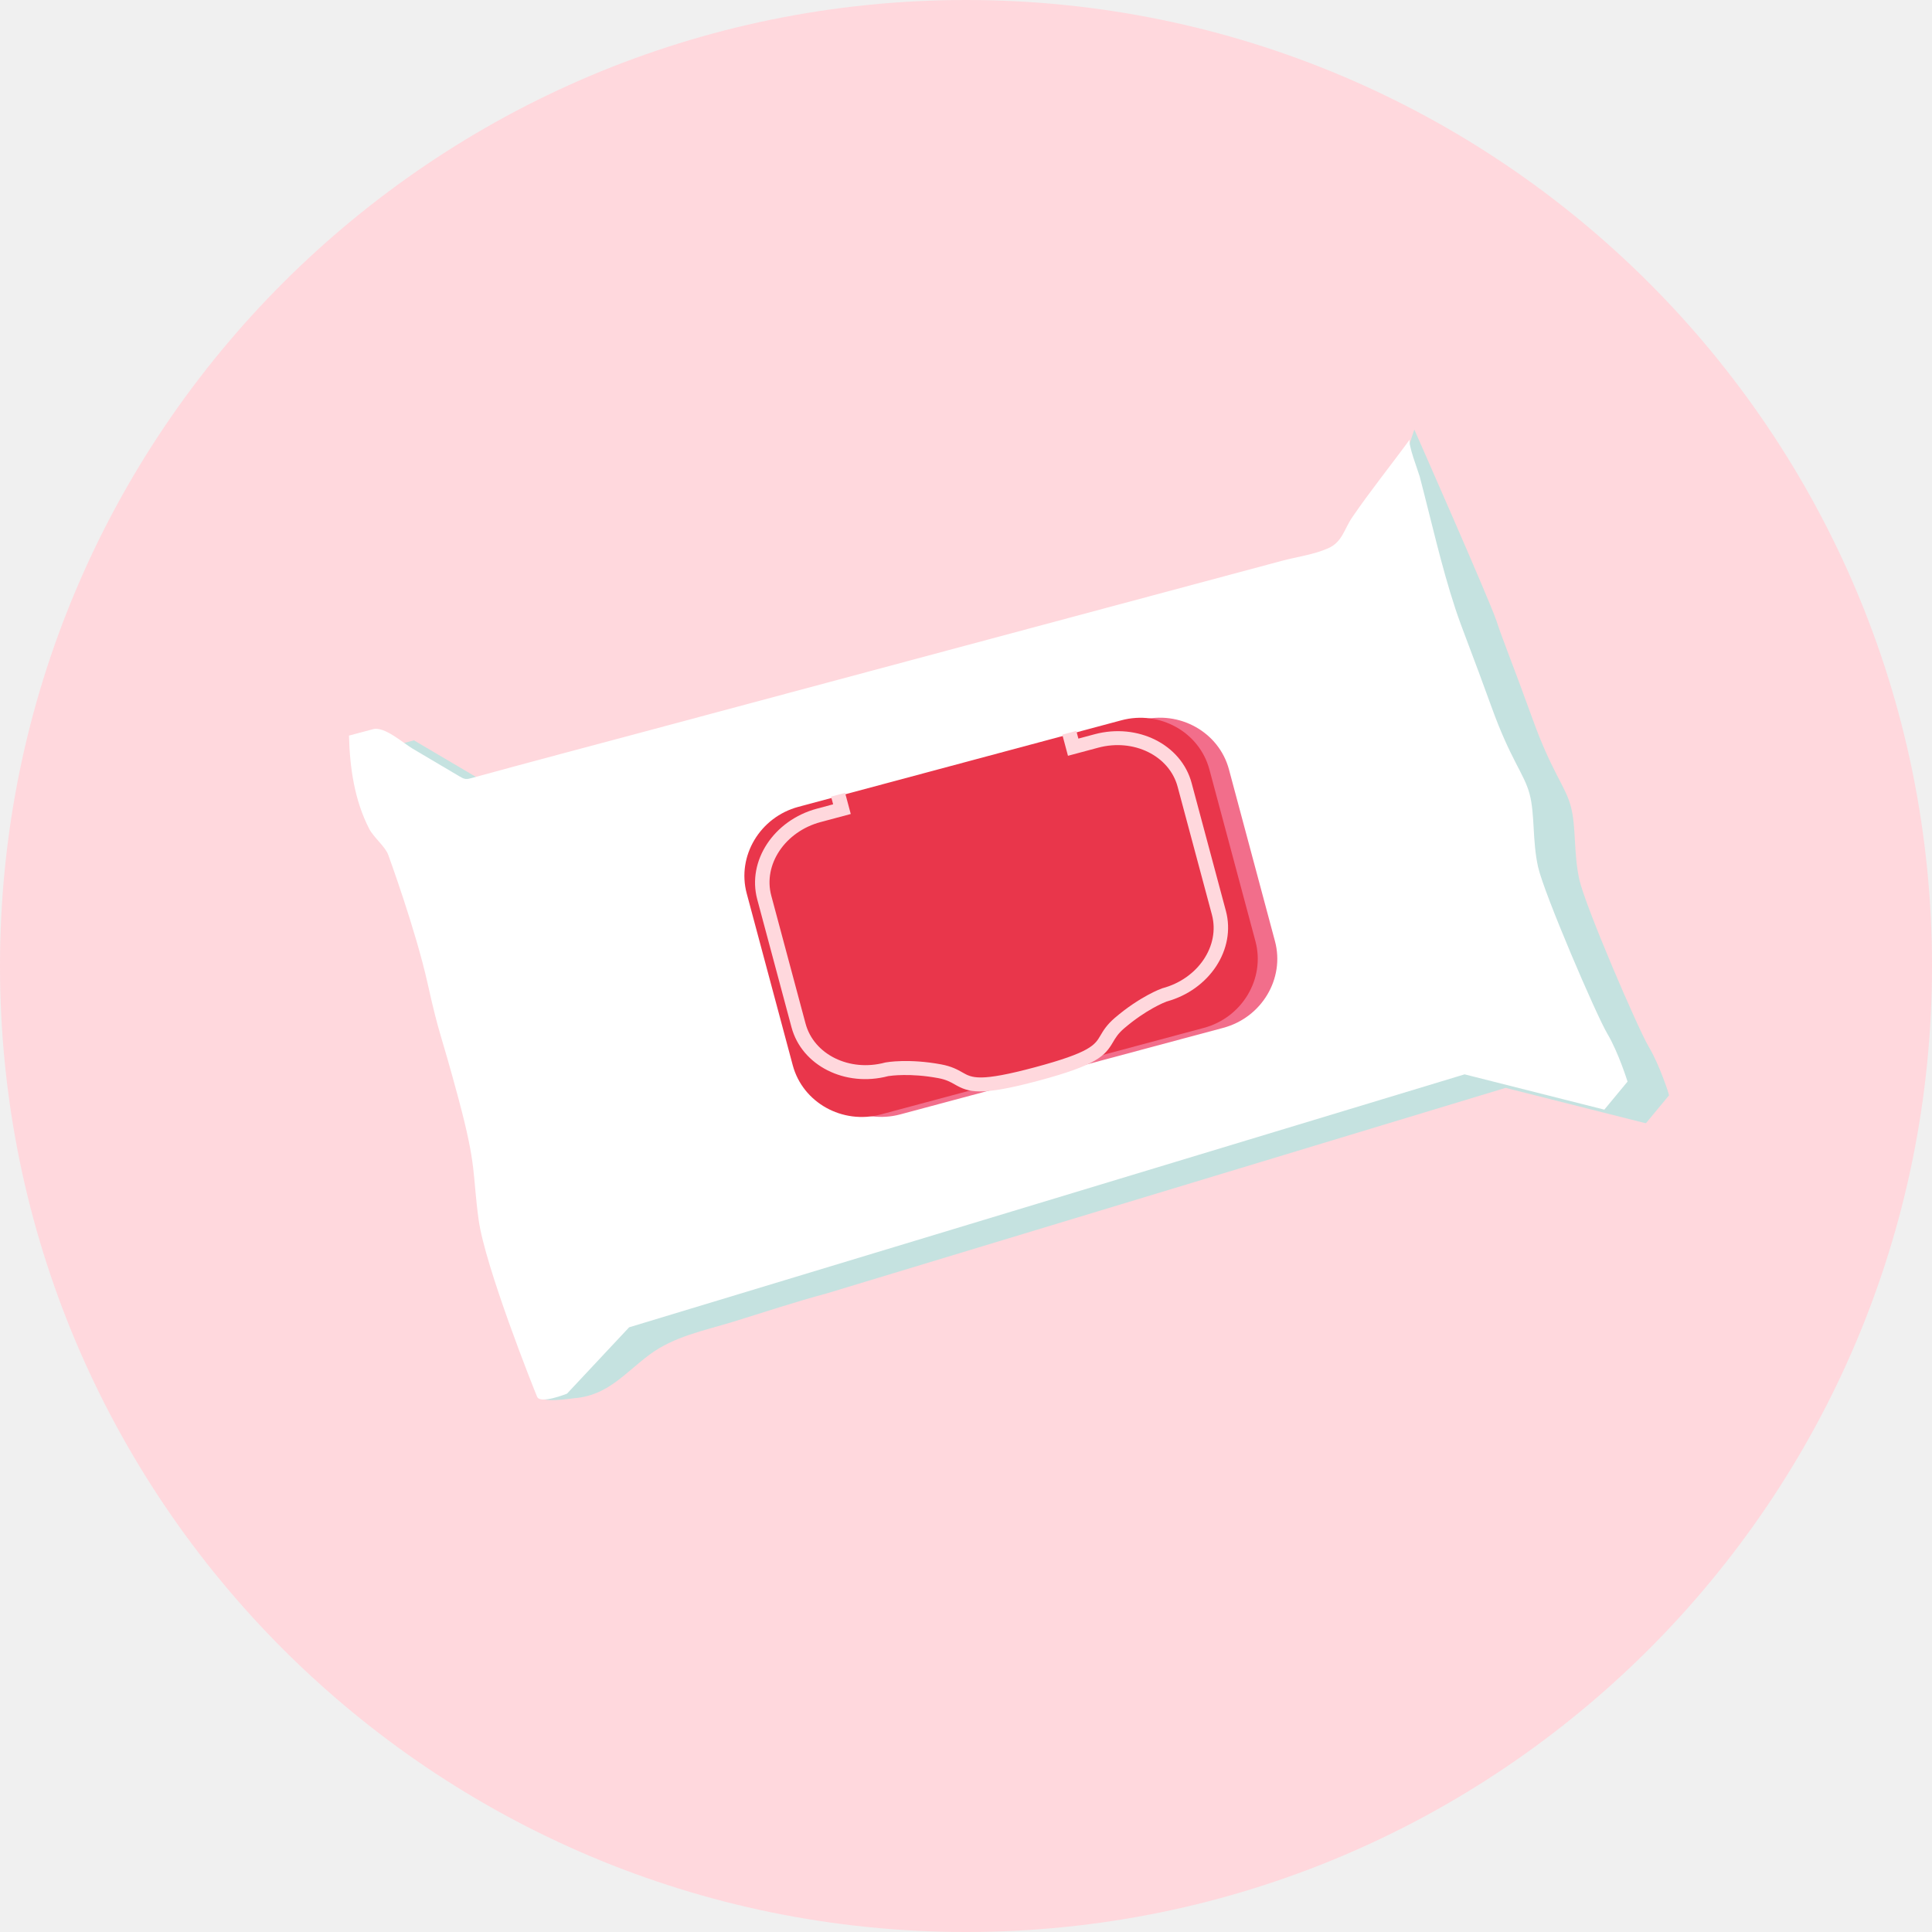
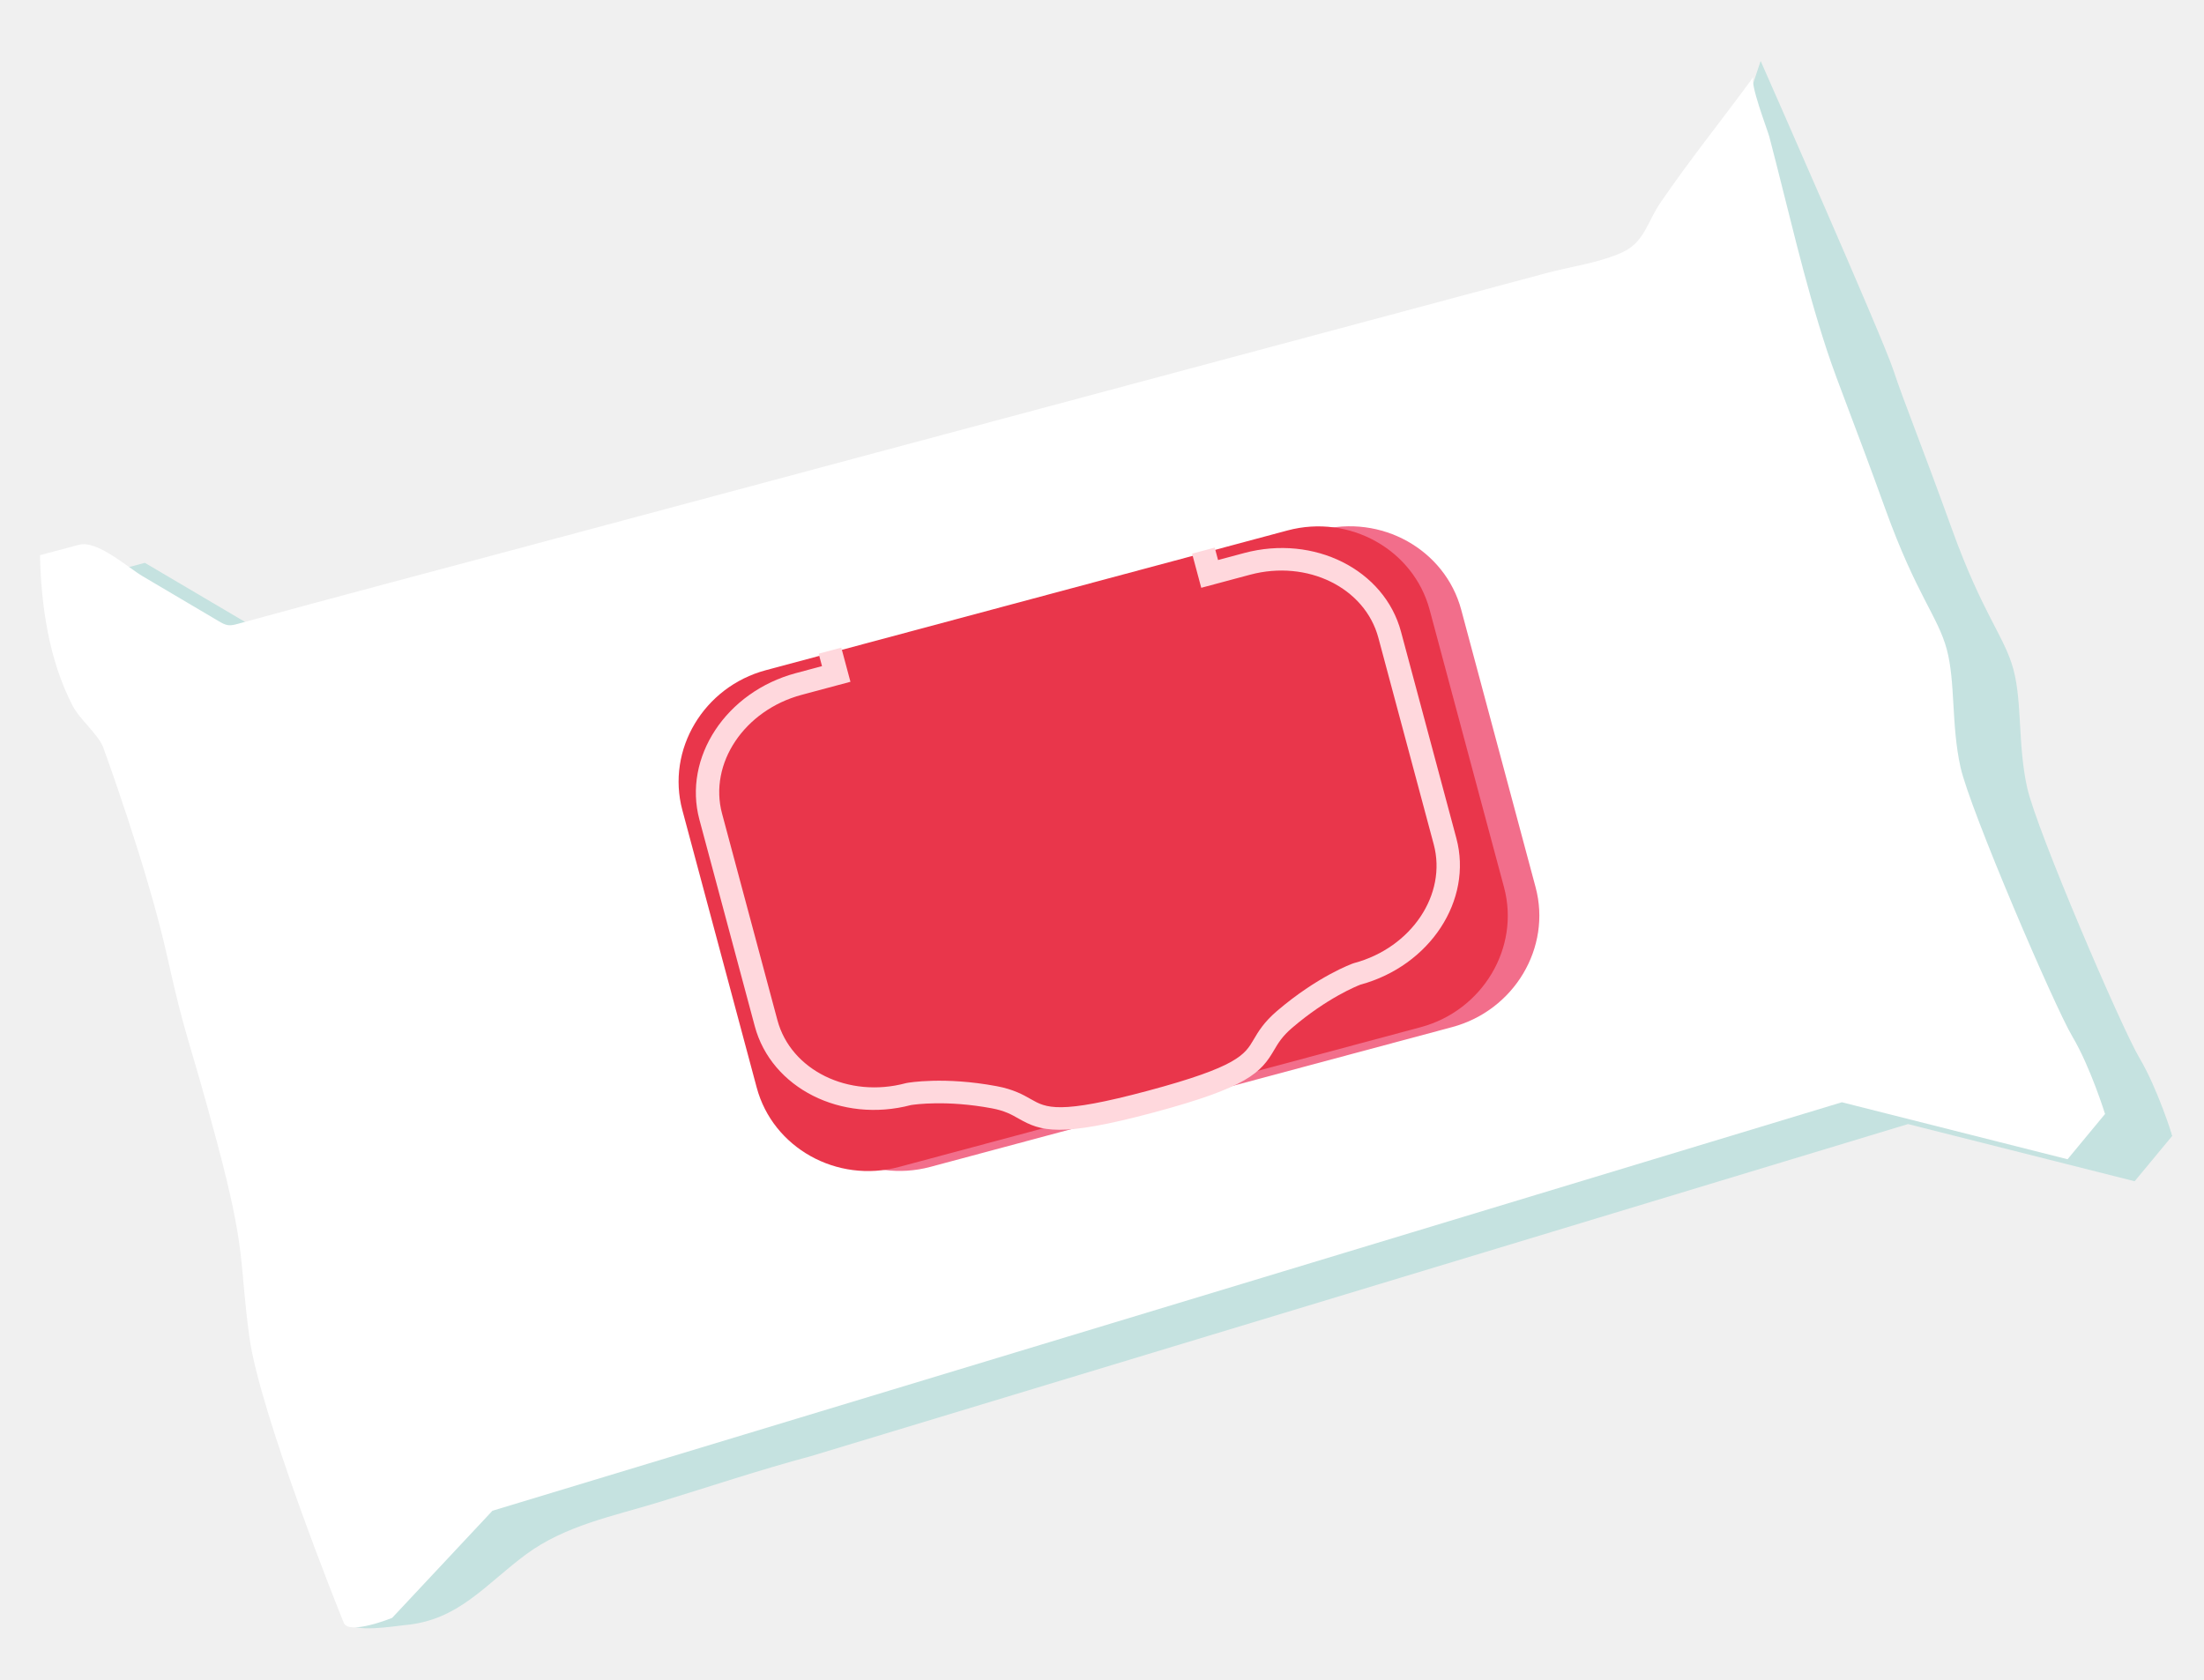
- <svg xmlns="http://www.w3.org/2000/svg" height="143" viewBox="0 0 143 143" width="143">
-   <mask id="a" fill="#fff">
-     <path d="m.061.25h86.573v54.035h-86.573z" fill="#fff" fill-rule="evenodd" />
-   </mask>
-   <g fill="none" fill-rule="evenodd">
-     <circle cx="71.5" cy="71.5" fill="#ffd8dd" r="71.5" />
-     <g transform="matrix(.9659258 -.258819 .258819 .9659258 24.39878 52.45449)">
-       <path d="m1.481 3.306h2.206l5.294 5.394h66.622l5.559-8.45s2.118 13.669 2.206 15.235c.088 1.566.353 3.567.706 7.742s1.059 5.394 1.059 6.96c0 1.566-.706 3.393-.794 5.394-.088 2.001 1.324 11.745 1.765 13.311.441 1.566.529 3.828.529 3.828l-2.206 1.566-9.353-5.22c-1.853.06-3.705.12-5.558.179-4.542.146-9.084.293-13.626.439-5.717.184-11.435.368-17.153.552-5.379.173-10.758.347-16.137.52-2.432 0-4.878.149-7.309.236-2.187.078-4.408-.084-6.493.734-2.162.849-3.771 2.127-6.214 1.693-.417-.074-2.434-.25-2.518-.828-.088-.609.973-8.57 1.415-12.05.441-3.48.882-3.741.882-9.048 0-5.307-.176-4.785 0-8.874.177-4.089-.353-10.004-.353-10.004s-2.118-2.784-.529-9.309" fill="#c5e2e0" mask="url(#a)" transform="translate(1.733871 .571335)" />
-       <path d="m.869 2.295c.616.001 1.233.001 1.849.002.866.001 1.886 1.576 2.448 2.149l2.836 2.895c.109.111.221.224.366.283.139.056.294.056.444.055 4.401-.027 8.803-.008 13.204-.008h17.491 18.053 13.348c1.182 0 2.381.171 3.558-.012 1.13-.176 1.501-1.057 2.308-1.75 1.818-1.562 3.758-2.973 5.624-4.478-.268.216-.016 2.504-.017 2.836-.016 3.376-.172 6.792.018 10.164.088 1.56.351 3.553.703 7.713.352 4.16 1.054 5.374 1.054 6.934s-.703 3.38-.791 5.374c-.088 1.993 1.318 11.7 1.757 13.26.439 1.56.527 3.813.527 3.813l-2.196 1.56-9.314-5.2-64.578 2.08-5.711 3.553s-2.109.26-2.197-.347c-.088-.607-1.23-10.314-.791-13.78.439-3.467.879-3.727.879-9.014s-.176-4.767 0-8.84c.176-4.073-.351-9.965-.352-9.967-.058-.65-.711-1.53-.862-2.223-.506-2.323-.214-4.764.341-7.054" fill="#fff" />
-       <path d="m57.78 39.937h-24.751c-2.944 0-5.352-2.341-5.352-5.202v-13.167c0-2.861 2.409-5.202 5.352-5.202h24.751c2.944 0 5.352 2.341 5.352 5.202v13.167c0 2.861-2.409 5.202-5.352 5.202" fill="#f26e8b" />
-       <path d="m56.382 39.568h-24.751c-2.944 0-5.352-2.341-5.352-5.202v-13.167c0-2.861 2.409-5.202 5.352-5.202h24.751c2.944 0 5.352 2.341 5.352 5.202v13.167c0 2.861-2.409 5.202-5.352 5.202" fill="#e9364b" />
-       <path d="m54.199 16.482h-1.241v-.591h-1.074v1.621h2.314c2.72 0 4.933 1.935 4.933 4.313v9.802c0 2.378-2.213 4.313-4.933 4.313l-.045.002c-.07.005-1.727.148-3.941 1.206-.714.342-1.075.697-1.364.983-.576.568-1.031 1.017-5.286 1.017-4.256 0-4.71-.448-5.286-1.017-.29-.286-.65-.641-1.364-.983-2.214-1.058-3.871-1.201-3.941-1.206l-.045-.002c-2.72 0-4.933-1.935-4.933-4.313v-9.802c0-2.378 2.213-4.313 4.933-4.313h2.314v-1.621h-1.074v.591h-1.241c-3.312 0-6.007 2.397-6.007 5.343v9.802c0 2.938 2.68 5.33 5.979 5.343.179.019 1.638.194 3.534 1.1.551.263.804.514 1.073.779.835.824 1.575 1.328 6.056 1.328 4.481 0 5.221-.505 6.056-1.328.269-.265.523-.516 1.073-.779 1.899-.908 3.358-1.082 3.534-1.1 3.3-.013 5.98-2.405 5.98-5.343v-9.802c0-2.946-2.695-5.343-6.007-5.343" fill="#ffd8dd" />
+ <svg xmlns="http://www.w3.org/2000/svg" xmlns:xlink="http://www.w3.org/1999/xlink" width="101px" height="77px" viewBox="0 0 101 77" version="1.1">
+   <defs>
+     <polygon id="path-1" points="0.061 0.25 86.633 0.25 86.633 54.286 0.061 54.286" />
+   </defs>
+   <g id="Page-1" stroke="none" stroke-width="1" fill="none" fill-rule="evenodd">
+     <g id="QUELS-PRODUITS-DEPOSER" transform="translate(-649, -1033)">
+       <g id="Group-4" transform="translate(649.3988, 1033.42)">
+         <g id="Group-12" transform="translate(50.10122, 38.08041) rotate(-15) translate(-50.10122, -38.08041) translate(5.601223, 10.58041)">
+           <g id="Group-3" transform="translate(1.733871, 0.571335)">
+             <mask id="mask-2" fill="white">
+               <use xlink:href="#path-1" />
+             </mask>
+             <g id="Clip-2" />
+             <path d="M1.481,3.306 L3.687,3.306 L8.981,8.7 L75.603,8.7 L81.162,0.25 C81.162,0.25 83.28,13.92 83.368,15.485 C83.457,17.051 83.721,19.052 84.074,23.228 C84.427,27.404 85.133,28.622 85.133,30.188 C85.133,31.754 84.427,33.581 84.339,35.581 C84.251,37.582 85.663,47.326 86.104,48.892 C86.545,50.458 86.633,52.72 86.633,52.72 L84.427,54.286 L75.074,49.066 C73.221,49.126 71.368,49.185 69.516,49.245 C64.974,49.391 60.432,49.537 55.89,49.684 C50.172,49.868 44.455,50.052 38.737,50.236 C33.358,50.409 27.979,50.582 22.6,50.755 C20.168,50.755 17.722,50.904 15.291,50.991 C13.104,51.069 10.883,50.907 8.798,51.725 C6.637,52.574 5.027,53.852 2.584,53.418 C2.167,53.344 0.15,53.168 0.066,52.591 C-0.022,51.982 1.039,44.02 1.481,40.54 C1.922,37.06 2.363,36.799 2.363,31.493 C2.363,26.186 2.187,26.708 2.363,22.619 C2.54,18.53 2.01,12.615 2.01,12.615 C2.01,12.615 -0.108,9.831 1.481,3.306" id="Fill-1" fill="#C5E2E0" mask="url(#mask-2)" />
+           </g>
+           <path d="M0.869,2.295 C1.486,2.296 2.102,2.297 2.719,2.297 C3.584,2.298 4.605,3.874 5.166,4.447 L8.003,7.342 C8.111,7.453 8.224,7.566 8.368,7.625 C8.507,7.682 8.662,7.681 8.813,7.681 C13.214,7.654 17.616,7.673 22.017,7.673 L39.508,7.673 L57.561,7.673 L70.909,7.673 C72.091,7.673 73.29,7.844 74.467,7.661 C75.597,7.486 75.968,6.604 76.774,5.911 C78.592,4.35 80.533,2.938 82.398,1.433 C82.13,1.649 82.382,3.937 82.381,4.269 C82.365,7.644 82.208,11.061 82.398,14.433 C82.486,15.993 82.75,17.986 83.101,22.146 C83.453,26.307 84.155,27.52 84.155,29.08 C84.155,30.64 83.453,32.46 83.365,34.454 C83.277,36.447 84.683,46.154 85.122,47.714 C85.561,49.274 85.649,51.527 85.649,51.527 L83.453,53.087 L74.139,47.887 L9.561,49.967 L3.85,53.521 C3.85,53.521 1.741,53.781 1.653,53.174 C1.566,52.567 0.423,42.86 0.863,39.394 C1.302,35.927 1.741,35.667 1.741,30.38 C1.741,25.093 1.566,25.613 1.741,21.54 C1.917,17.467 1.39,11.575 1.39,11.573 C1.332,10.923 0.679,10.043 0.528,9.35 C0.022,7.027 0.315,4.586 0.869,2.295" id="Fill-4" fill="#FFFFFF" />
+           <path d="M57.78,39.937 L33.029,39.937 C30.085,39.937 27.677,37.596 27.677,34.735 L27.677,21.568 C27.677,18.707 30.085,16.366 33.029,16.366 L57.78,16.366 C60.723,16.366 63.132,18.707 63.132,21.568 L63.132,34.735 C63.132,37.596 60.723,39.937 57.78,39.937" id="Fill-6" fill="#F26E8B" />
+           <path d="M56.382,39.568 L31.631,39.568 C28.687,39.568 26.279,37.227 26.279,34.365 L26.279,21.198 C26.279,18.337 28.687,15.996 31.631,15.996 L56.382,15.996 C59.326,15.996 61.734,18.337 61.734,21.198 L61.734,34.365 C61.734,37.227 59.326,39.568 56.382,39.568" id="Fill-8" fill="#E9364B" />
+           <path d="M54.199,16.482 L52.958,16.482 L52.958,15.892 L51.885,15.892 L51.885,17.512 L54.199,17.512 C56.919,17.512 59.132,19.447 59.132,21.825 L59.132,31.627 C59.132,34.005 56.919,35.94 54.199,35.94 L54.154,35.942 C54.085,35.947 52.428,36.09 50.213,37.148 C49.499,37.49 49.139,37.845 48.849,38.131 C48.274,38.699 47.819,39.147 43.563,39.147 C39.308,39.147 38.853,38.699 38.277,38.131 C37.988,37.845 37.627,37.49 36.913,37.148 C34.699,36.09 33.042,35.947 32.972,35.942 L32.928,35.94 C30.208,35.94 27.995,34.005 27.995,31.627 L27.995,21.825 C27.995,19.447 30.208,17.512 32.928,17.512 L35.242,17.512 L35.242,15.892 L34.169,15.892 L34.169,16.482 L32.928,16.482 C29.616,16.482 26.921,18.879 26.921,21.825 L26.921,31.627 C26.921,34.565 29.601,36.957 32.901,36.97 C33.08,36.989 34.538,37.164 36.434,38.07 C36.985,38.333 37.239,38.584 37.507,38.849 C38.343,39.672 39.082,40.177 43.563,40.177 C48.045,40.177 48.784,39.672 49.619,38.849 C49.888,38.584 50.142,38.333 50.692,38.07 C52.591,37.162 54.051,36.988 54.226,36.97 C57.526,36.957 60.206,34.565 60.206,31.627 L60.206,21.825 C60.206,18.879 57.511,16.482 54.199,16.482" id="Fill-10" fill="#FFD8DD" />
+         </g>
+       </g>
    </g>
  </g>
</svg>
